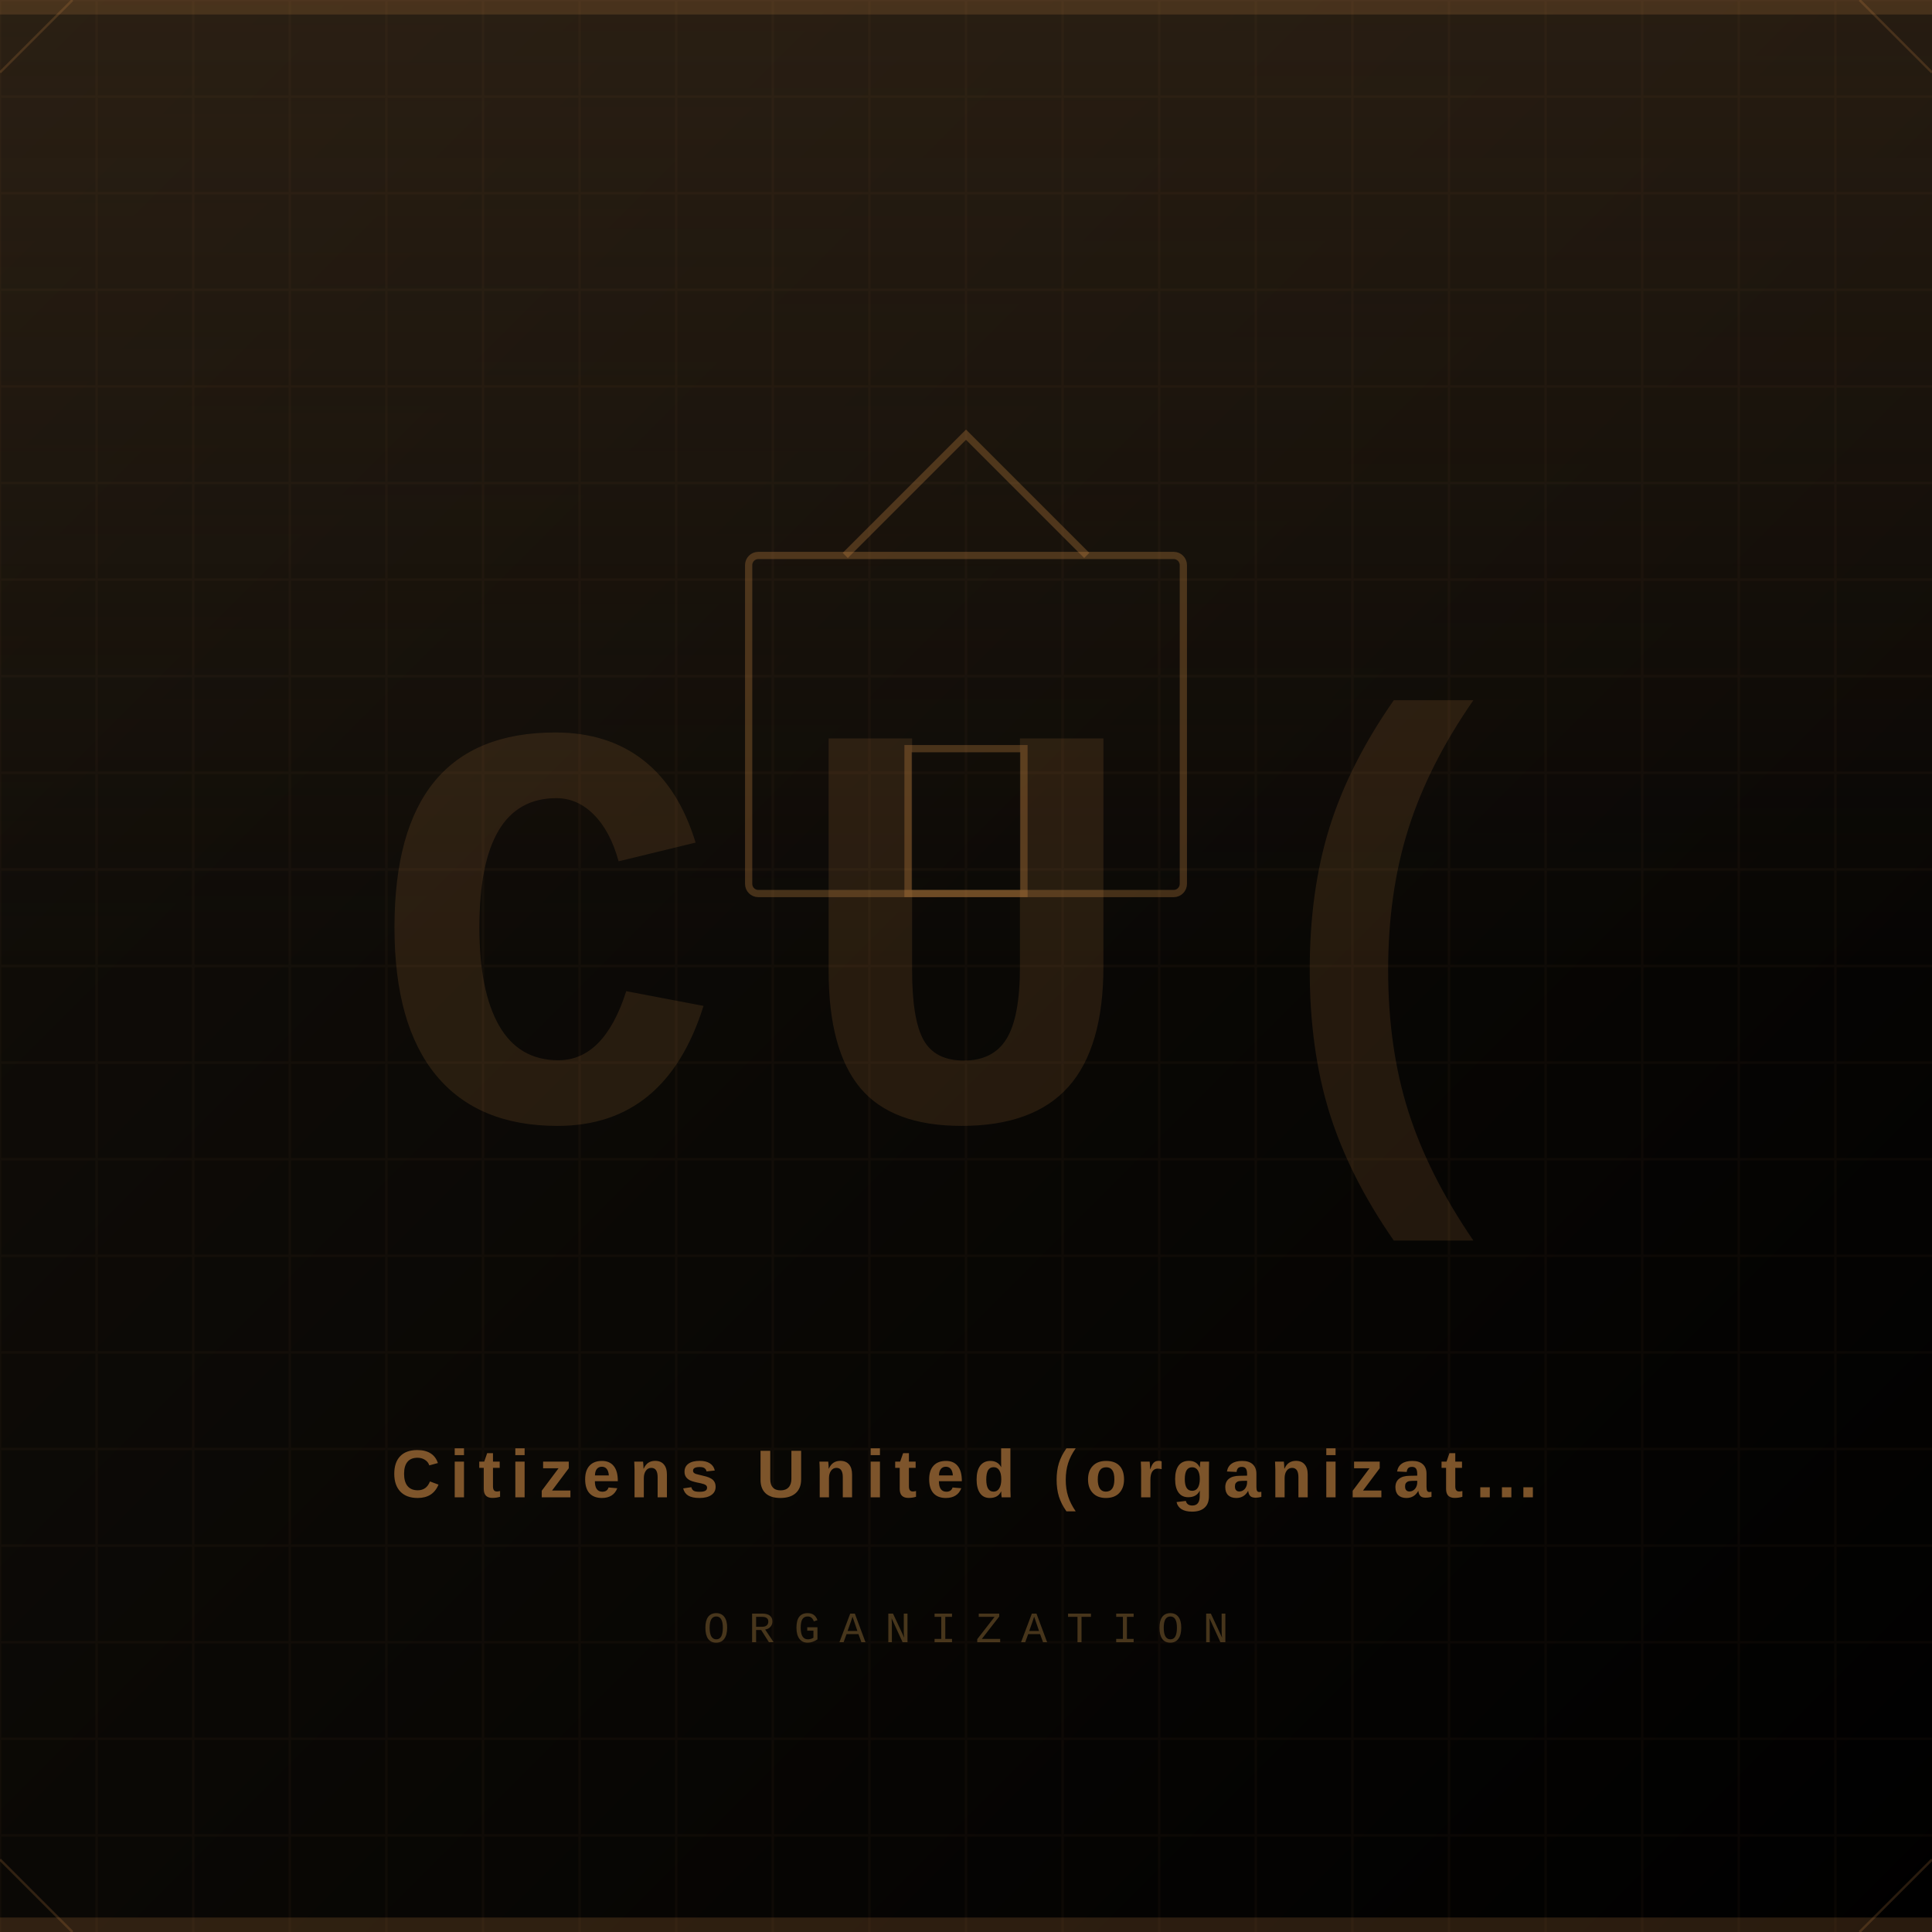
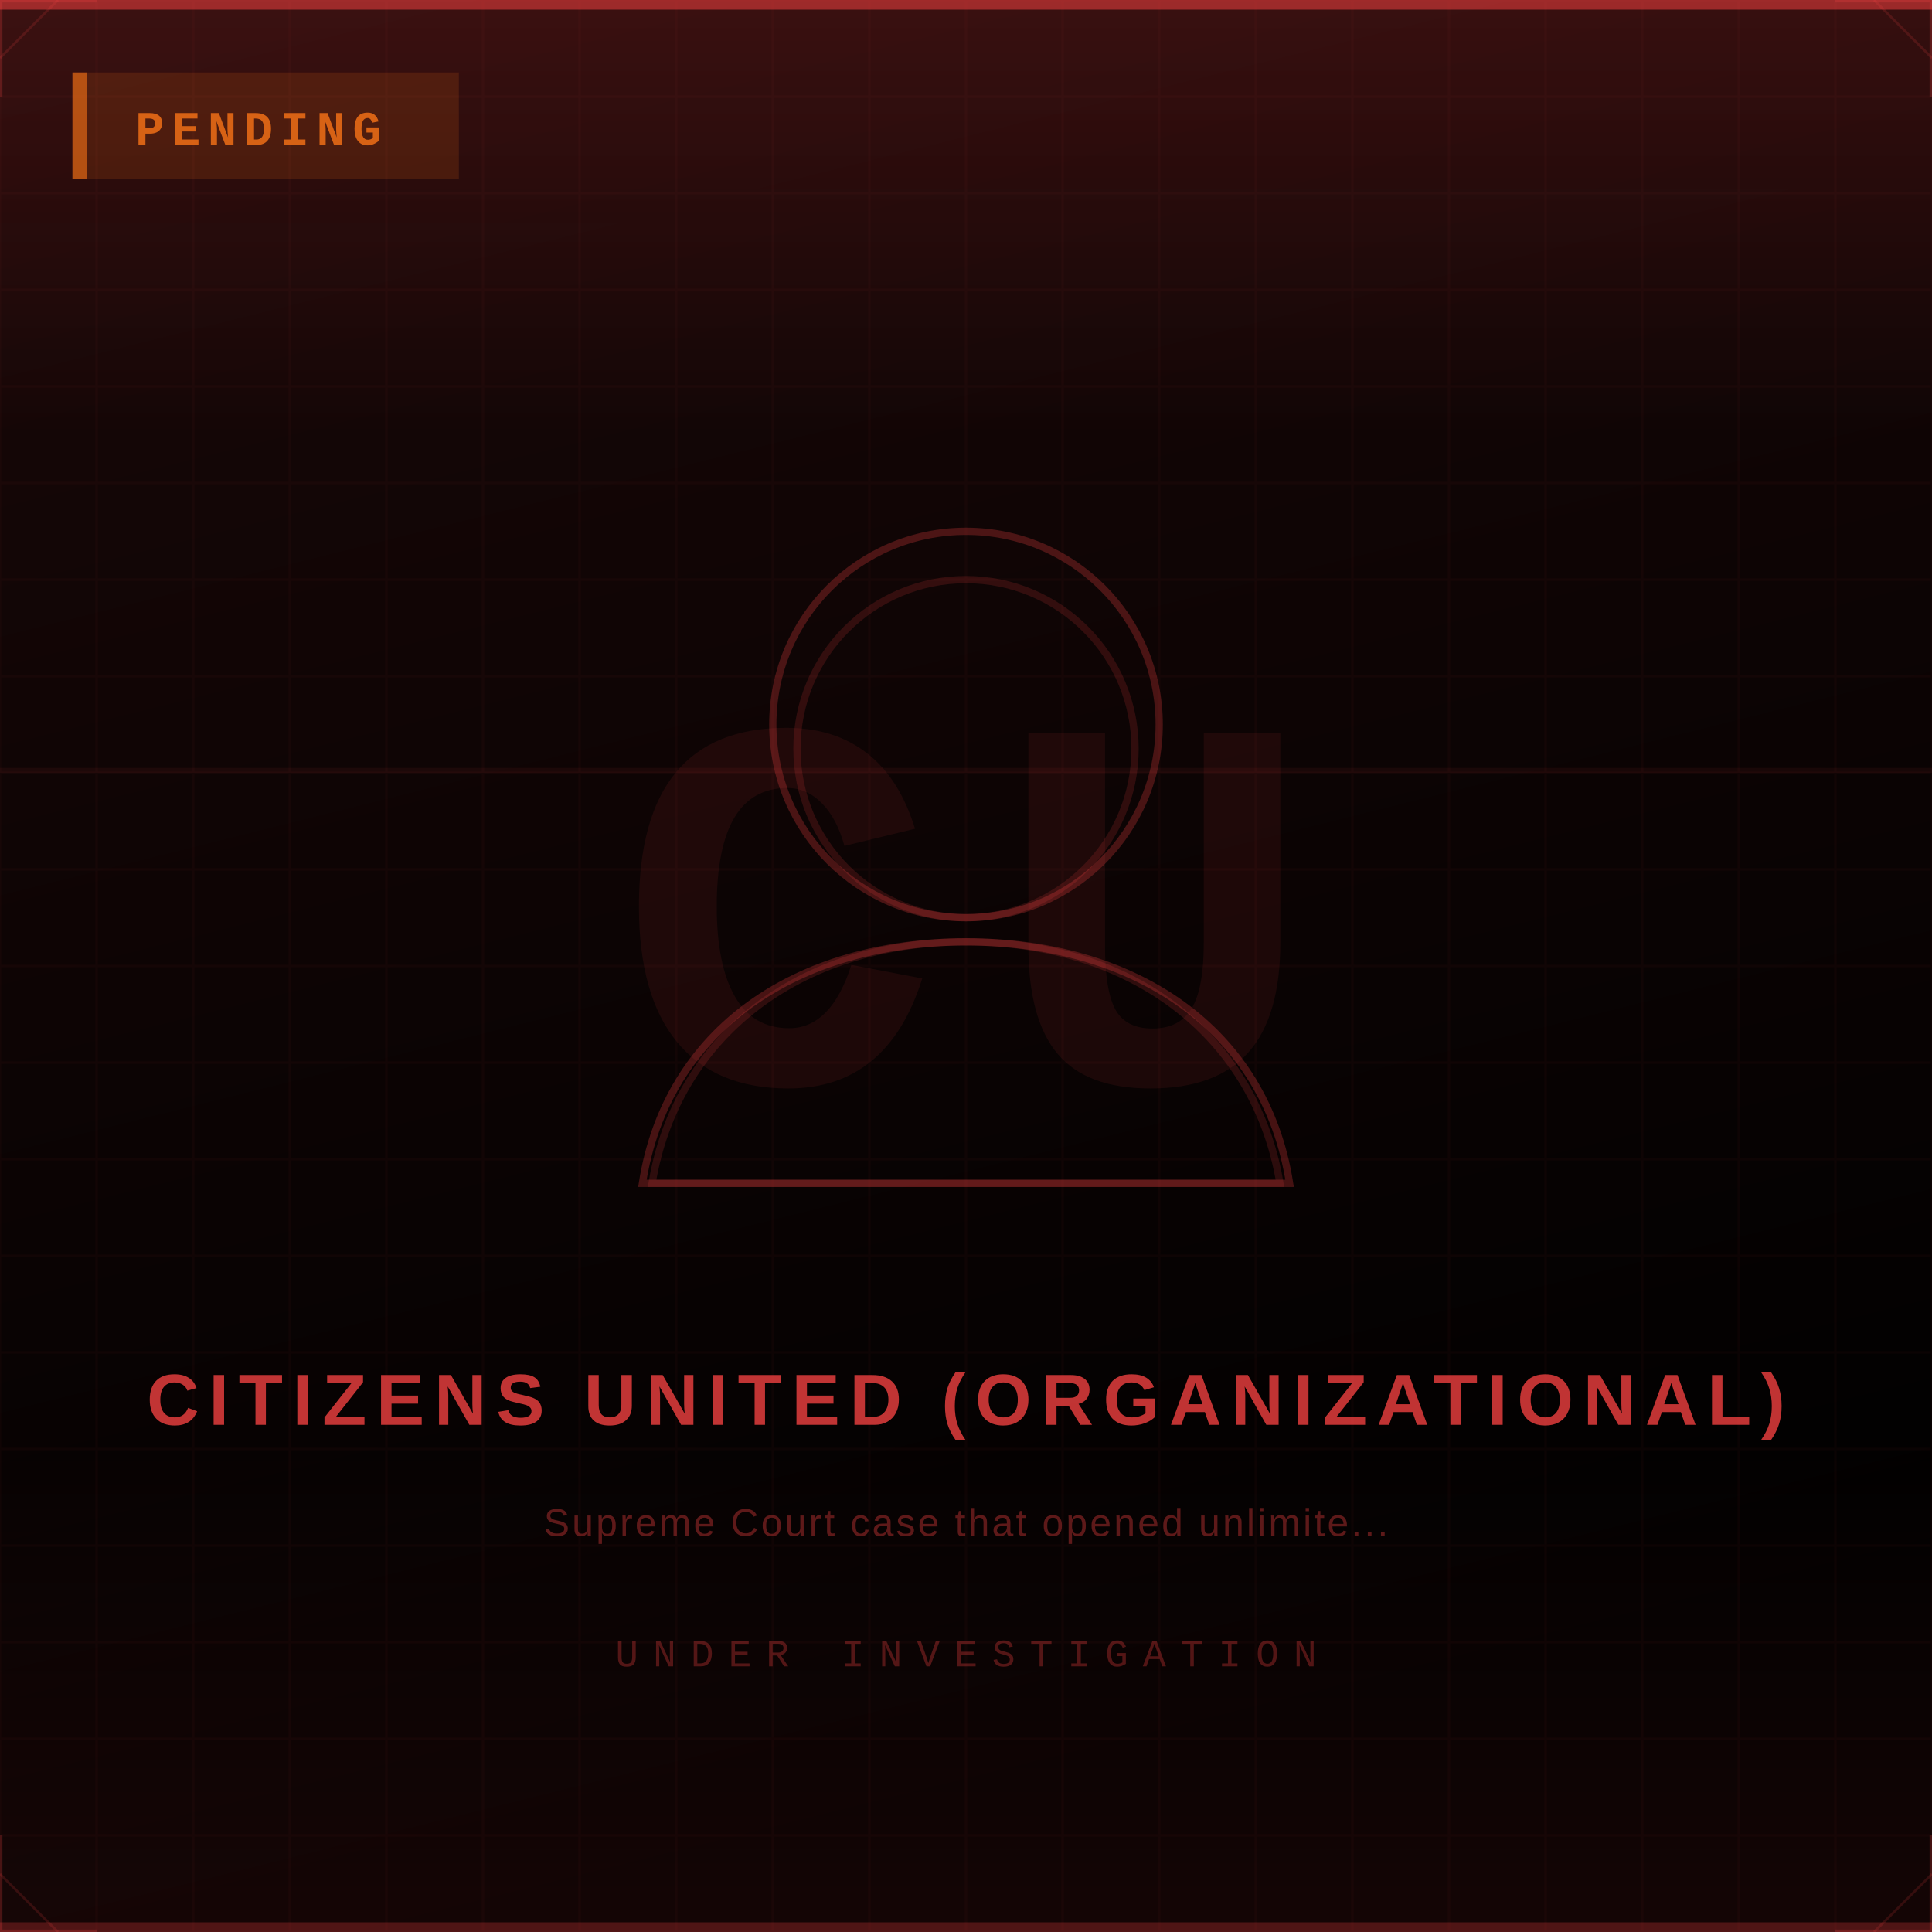
<svg xmlns="http://www.w3.org/2000/svg" width="400" height="400" viewBox="0 0 400 400">
  <defs>
-     <linearGradient id="bg" x1="0" y1="0" x2="1" y2="1">
-       <stop offset="0%" stop-color="#14100a" />
+     <linearGradient id="bg" x1="0" y1="0" x2="0.25" y2="1">
+       <stop offset="0%" stop-color="#1a0808" />
      <stop offset="100%" stop-color="#000000" />
    </linearGradient>
-     <linearGradient id="accent" x1="0" y1="0" x2="0" y2="1">
-       <stop offset="0%" stop-color="#3a2a1a" stop-opacity="0.6" />
-       <stop offset="100%" stop-color="#3a2a1a" stop-opacity="0" />
+     <linearGradient id="glow" x1="0" y1="0" x2="0" y2="1">
+       <stop offset="0%" stop-color="#ff4444" stop-opacity="0.15" />
+       <stop offset="50%" stop-color="#ff4444" stop-opacity="0" />
+     </linearGradient>
+     <linearGradient id="bottomFade" x1="0" y1="0" x2="0" y2="1">
+       <stop offset="0%" stop-color="#ff4444" stop-opacity="0" />
+       <stop offset="100%" stop-color="#ff4444" stop-opacity="0.08" />
    </linearGradient>
  </defs>
  <rect width="400" height="400" fill="url(#bg)" />
-   <rect x="0" y="0" width="400" height="3" fill="#cc8844" opacity="0.4" />
-   <rect x="0" y="397" width="400" height="3" fill="#cc8844" opacity="0.2" />
-   <rect width="400" height="200" fill="url(#accent)" />
-   <g opacity="0.04" stroke="#cc8844" stroke-width="0.5">
+   <rect width="400" height="180" fill="url(#glow)" />
+   <rect y="300" width="400" height="100" fill="url(#bottomFade)" />
+   <g opacity="0.035" stroke="#ff4444" stroke-width="0.5">
    <line x1="0" y1="0" x2="0" y2="400" />
    <line x1="20" y1="0" x2="20" y2="400" />
    <line x1="40" y1="0" x2="40" y2="400" />
    <line x1="60" y1="0" x2="60" y2="400" />
    <line x1="80" y1="0" x2="80" y2="400" />
    <line x1="100" y1="0" x2="100" y2="400" />
    <line x1="120" y1="0" x2="120" y2="400" />
    <line x1="140" y1="0" x2="140" y2="400" />
    <line x1="160" y1="0" x2="160" y2="400" />
    <line x1="180" y1="0" x2="180" y2="400" />
    <line x1="200" y1="0" x2="200" y2="400" />
    <line x1="220" y1="0" x2="220" y2="400" />
    <line x1="240" y1="0" x2="240" y2="400" />
    <line x1="260" y1="0" x2="260" y2="400" />
    <line x1="280" y1="0" x2="280" y2="400" />
    <line x1="300" y1="0" x2="300" y2="400" />
    <line x1="320" y1="0" x2="320" y2="400" />
    <line x1="340" y1="0" x2="340" y2="400" />
    <line x1="360" y1="0" x2="360" y2="400" />
    <line x1="380" y1="0" x2="380" y2="400" />
+     <line x1="400" y1="0" x2="400" y2="400" />
    <line x1="0" y1="0" x2="400" y2="0" />
    <line x1="0" y1="20" x2="400" y2="20" />
    <line x1="0" y1="40" x2="400" y2="40" />
    <line x1="0" y1="60" x2="400" y2="60" />
    <line x1="0" y1="80" x2="400" y2="80" />
    <line x1="0" y1="100" x2="400" y2="100" />
    <line x1="0" y1="120" x2="400" y2="120" />
    <line x1="0" y1="140" x2="400" y2="140" />
    <line x1="0" y1="160" x2="400" y2="160" />
    <line x1="0" y1="180" x2="400" y2="180" />
    <line x1="0" y1="200" x2="400" y2="200" />
    <line x1="0" y1="220" x2="400" y2="220" />
    <line x1="0" y1="240" x2="400" y2="240" />
    <line x1="0" y1="260" x2="400" y2="260" />
    <line x1="0" y1="280" x2="400" y2="280" />
    <line x1="0" y1="300" x2="400" y2="300" />
    <line x1="0" y1="320" x2="400" y2="320" />
    <line x1="0" y1="340" x2="400" y2="340" />
    <line x1="0" y1="360" x2="400" y2="360" />
    <line x1="0" y1="380" x2="400" y2="380" />
+     <line x1="0" y1="400" x2="400" y2="400" />
  </g>
-   <text x="200" y="200" font-family="'Courier New',monospace" font-size="120" font-weight="900" fill="#cc8844" opacity="0.15" text-anchor="middle" dominant-baseline="central" letter-spacing="15">CU(</text>
-   <rect x="155" y="115" width="90" height="70" fill="none" stroke="#cc8844" stroke-width="1.5" opacity="0.3" rx="2" />
-   <path d="M175 115 L200 90 L225 115" fill="none" stroke="#cc8844" stroke-width="1.5" opacity="0.3" />
-   <rect x="188" y="155" width="24" height="30" fill="none" stroke="#cc8844" stroke-width="1.5" opacity="0.3" />
-   <text x="200" y="310" font-family="'Helvetica Neue',Arial,sans-serif" font-size="14" font-weight="700" fill="#cc8844" opacity="0.6" text-anchor="middle" letter-spacing="2" text-transform="uppercase">Citizens United (organizat…</text>
-   <text x="200" y="340" font-family="'Courier New',monospace" font-size="9" fill="#886633" opacity="0.5" text-anchor="middle" letter-spacing="4" text-transform="uppercase">ORGANIZATION</text>
-   <line x1="0" y1="15" x2="15" y2="0" stroke="#cc8844" stroke-width="0.5" opacity="0.2" />
-   <line x1="385" y1="0" x2="400" y2="15" stroke="#cc8844" stroke-width="0.5" opacity="0.2" />
-   <line x1="0" y1="385" x2="15" y2="400" stroke="#cc8844" stroke-width="0.5" opacity="0.2" />
-   <line x1="385" y1="400" x2="400" y2="385" stroke="#cc8844" stroke-width="0.5" opacity="0.2" />
+   <rect x="0" y="159" width="400" height="1" fill="#ff4444" opacity="0.06" />
+   <rect x="0" y="0" width="400" height="2" fill="#ff4444" opacity="0.5" />
+   <circle cx="200" cy="155" r="35" fill="none" stroke="#ff4444" stroke-width="1.5" opacity="0.15" />
+   <path d="M200 195 C165 195 140 215 135 245 L265 245 C260 215 235 195 200 195Z" fill="none" stroke="#ff4444" stroke-width="1.5" opacity="0.15" />
+   <text x="200" y="195" font-family="'Courier New',monospace" font-size="110" font-weight="900" fill="#ff4444" opacity="0.08" text-anchor="middle" dominant-baseline="central" letter-spacing="12">CU</text>
+   <circle cx="200" cy="150" r="40" fill="none" stroke="#ff4444" stroke-width="1.5" opacity="0.25" />
+   <path d="M200 195 C165 195 138 213 133 245 L267 245 C262 213 235 195 200 195Z" fill="none" stroke="#ff4444" stroke-width="1.5" opacity="0.25" />
+   <rect x="15" y="15" width="80" height="22" fill="#f97316" opacity="0.15" />
+   <rect x="15" y="15" width="3" height="22" fill="#f97316" opacity="0.6" />
+   <text x="28" y="30" font-family="'Courier New',monospace" font-size="10" font-weight="700" fill="#f97316" opacity="0.8" letter-spacing="1.5">PENDING</text>
+   <text x="200" y="295" font-family="'Helvetica Neue',Arial,sans-serif" font-size="15" font-weight="700" fill="#ff4444" opacity="0.75" text-anchor="middle" letter-spacing="2">CITIZENS UNITED (ORGANIZATIONAL)</text>
+   <text x="200" y="318" font-family="'Helvetica Neue',Arial,sans-serif" font-size="8" fill="#ff4444" opacity="0.35" text-anchor="middle" letter-spacing="0.5">Supreme Court case that opened unlimite...</text>
+   <text x="200" y="345" font-family="'Courier New',monospace" font-size="8" fill="#ff4444" opacity="0.3" text-anchor="middle" letter-spacing="3">UNDER INVESTIGATION</text>
+   <polyline points="0,20 0,0 20,0" fill="none" stroke="#ff4444" stroke-width="1" opacity="0.2" />
+   <polyline points="380,0 400,0 400,20" fill="none" stroke="#ff4444" stroke-width="1" opacity="0.2" />
+   <polyline points="0,380 0,400 20,400" fill="none" stroke="#ff4444" stroke-width="1" opacity="0.2" />
+   <polyline points="380,400 400,400 400,380" fill="none" stroke="#ff4444" stroke-width="1" opacity="0.2" />
+   <rect x="0" y="398" width="400" height="2" fill="#ff4444" opacity="0.25" />
+   <line x1="0" y1="12" x2="12" y2="0" stroke="#ff4444" stroke-width="0.5" opacity="0.15" />
+   <line x1="388" y1="0" x2="400" y2="12" stroke="#ff4444" stroke-width="0.5" opacity="0.15" />
+   <line x1="0" y1="388" x2="12" y2="400" stroke="#ff4444" stroke-width="0.5" opacity="0.15" />
+   <line x1="388" y1="400" x2="400" y2="388" stroke="#ff4444" stroke-width="0.5" opacity="0.15" />
</svg>
